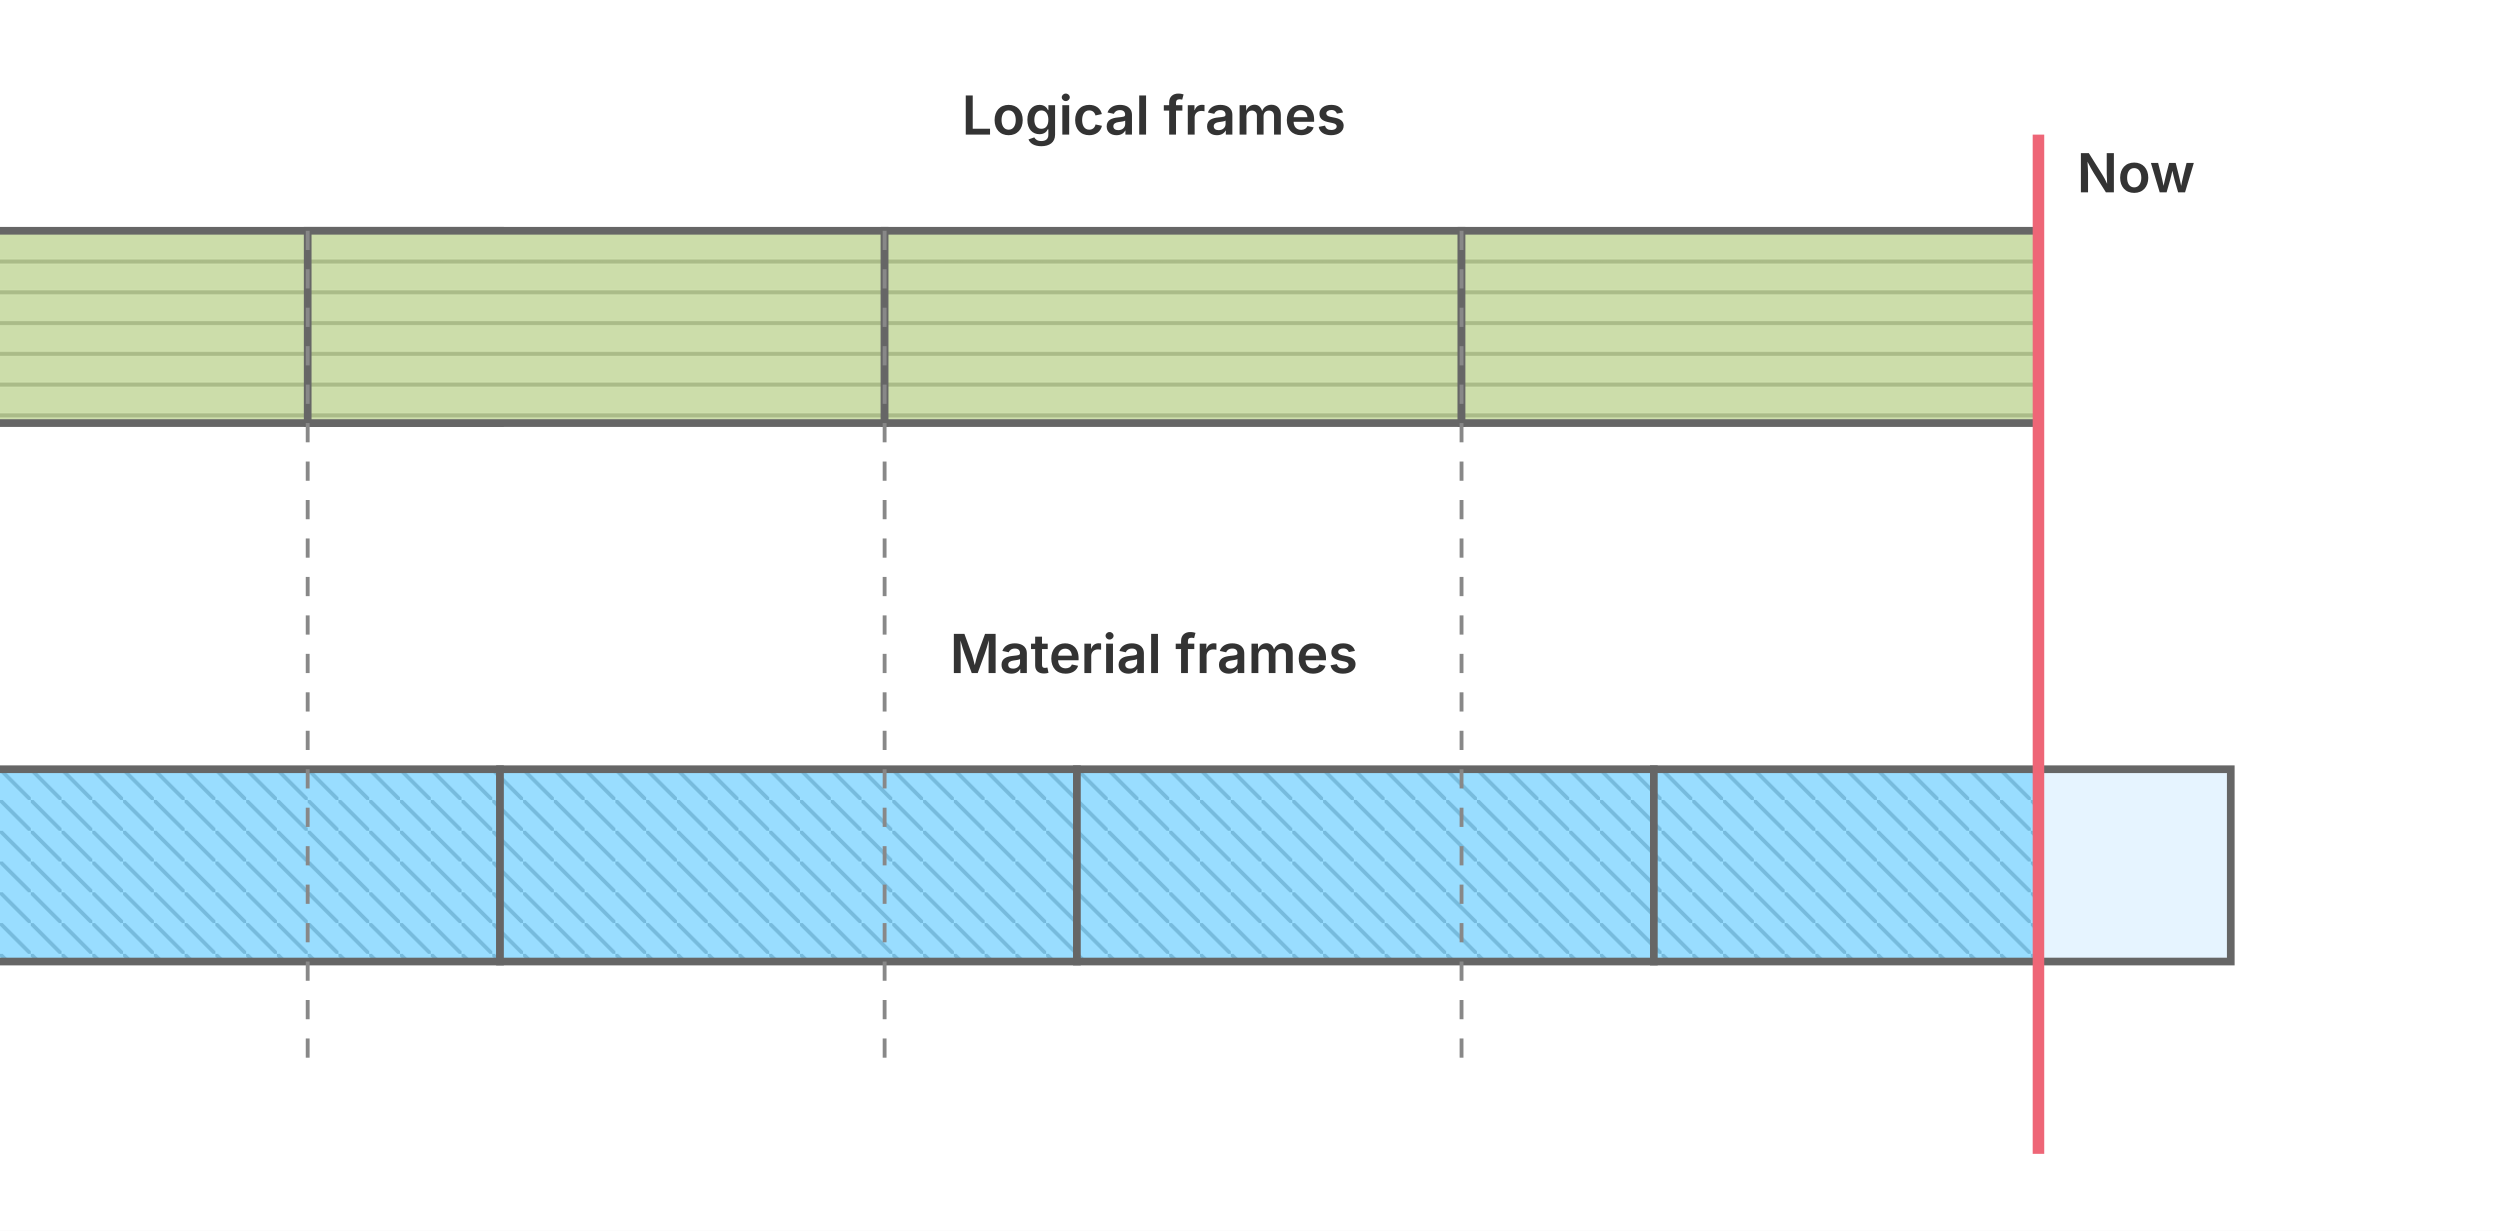
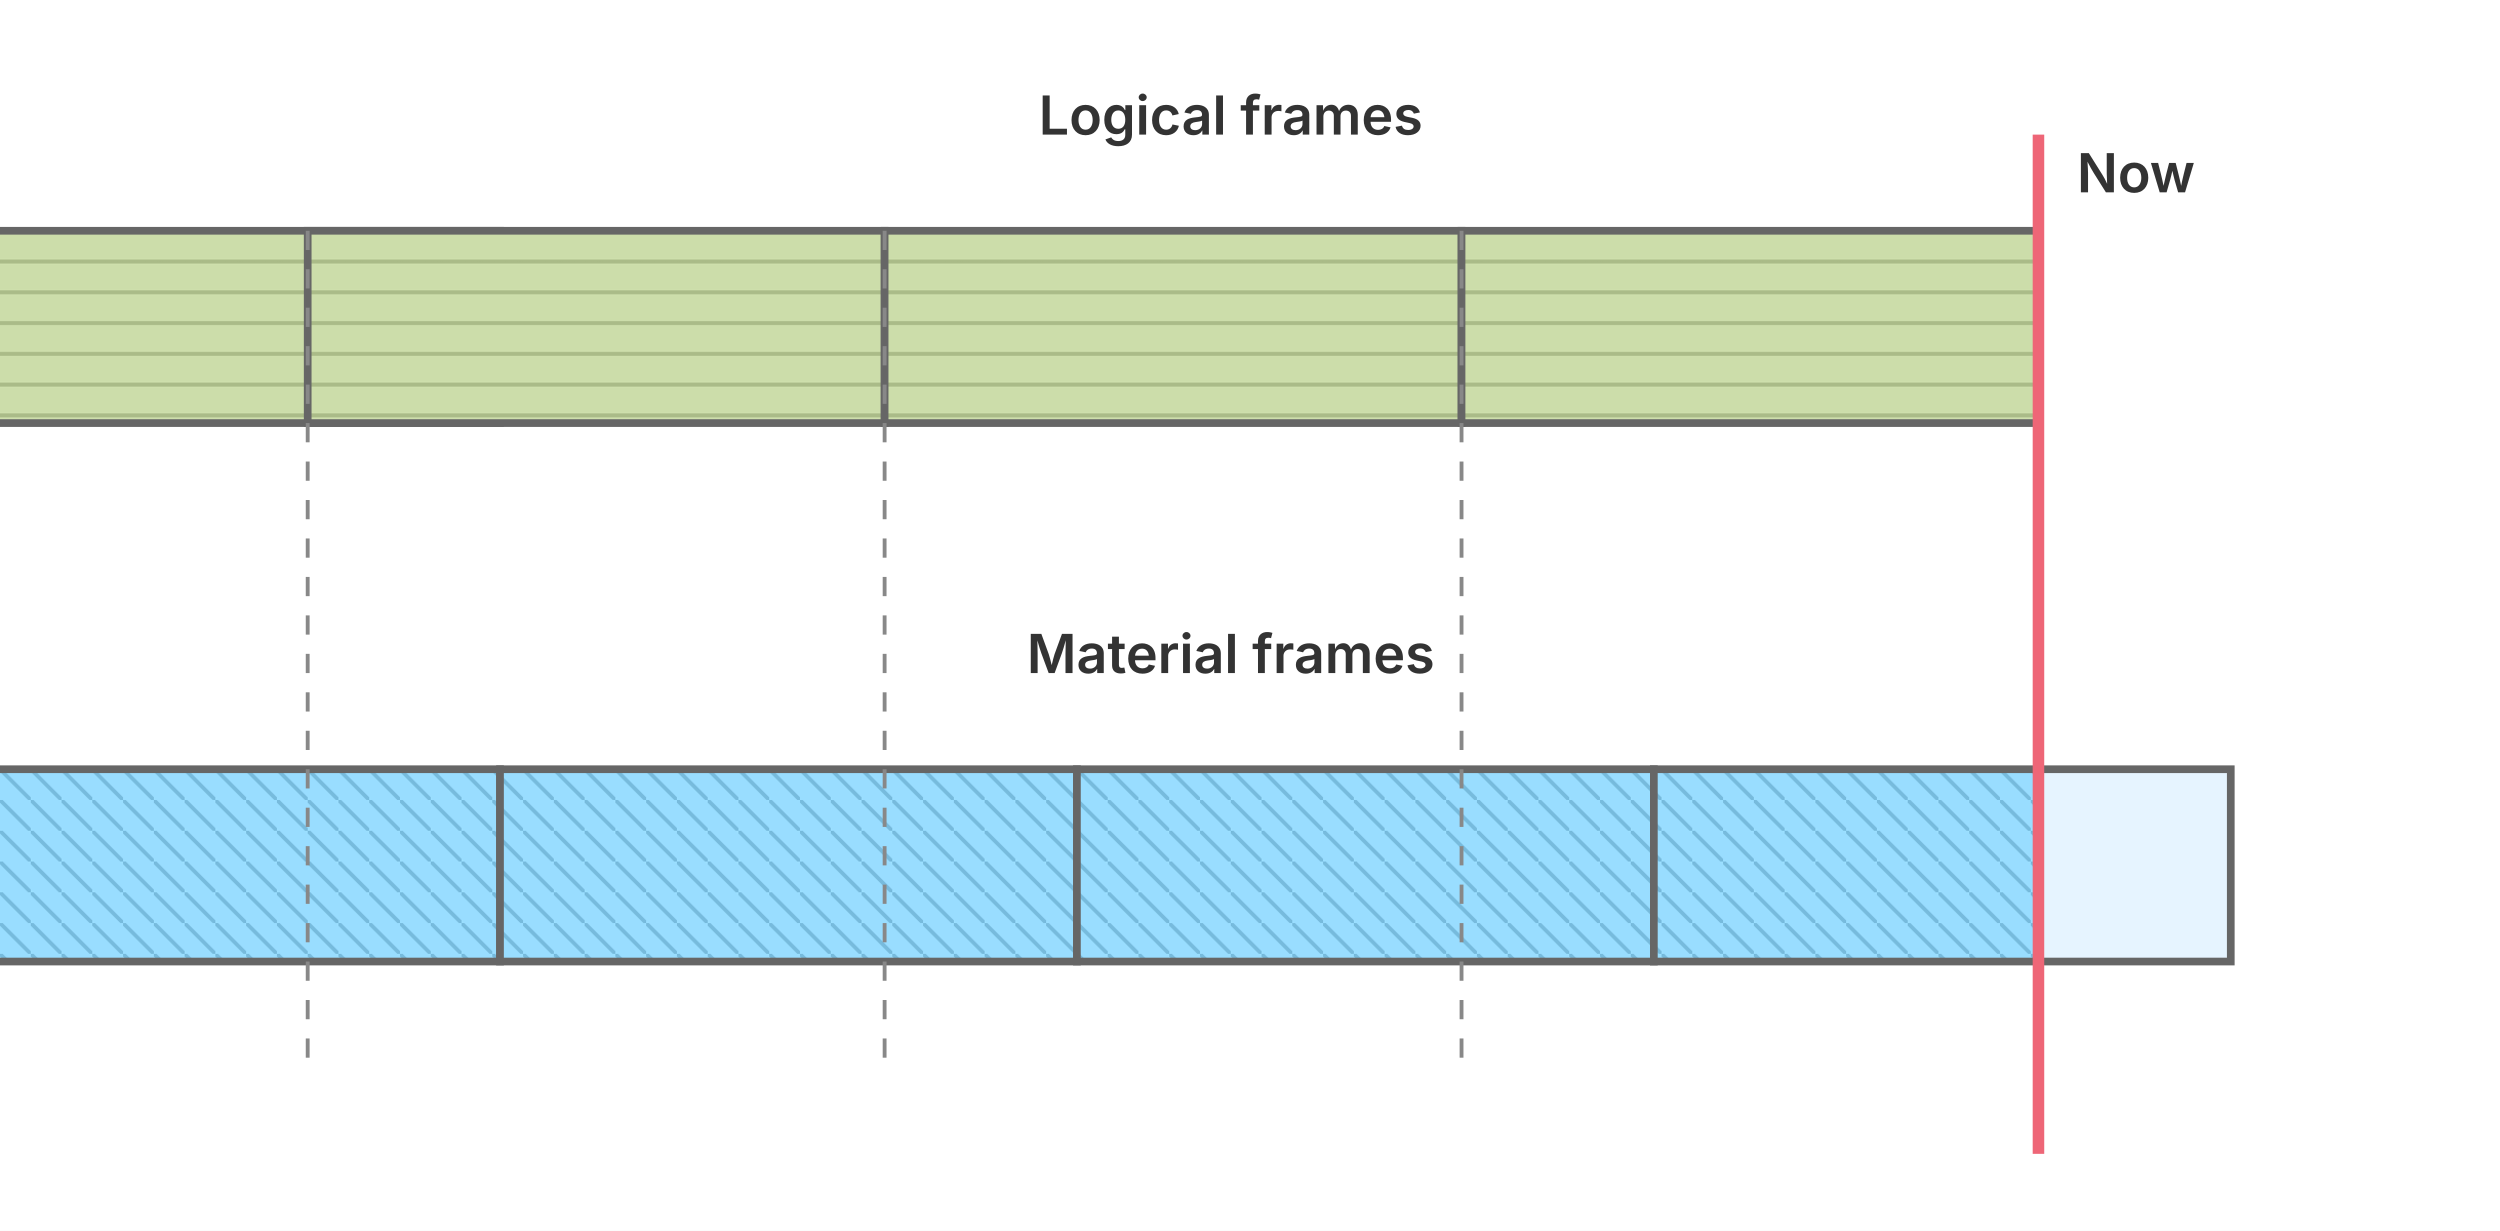
<svg xmlns="http://www.w3.org/2000/svg" width="650" height="320">
  <rect width="650" height="320" fill="#FFFFFF" />
  <defs>
    <pattern id="logical" patternUnits="userSpaceOnUse" width="8" height="8">
      <rect width="8" height="8" fill="#CCDDAA" />
      <line x1="0" y1="4" x2="8" y2="4" stroke="#AABB88" stroke-width="1" />
    </pattern>
    <pattern id="material" patternUnits="userSpaceOnUse" width="8" height="8">
      <rect width="8" height="8" fill="#99DDFF" />
      <line x1="0" y1="0" x2="8" y2="8" stroke="#77BBDD" stroke-width="1" />
    </pattern>
  </defs>
-   <text x="300" y="35" text-anchor="middle" font-family="'Inter', 'Segoe UI', system-ui, sans-serif" font-size="14" font-weight="600" fill="#333333">Logical frames</text>
+   <text x="320" y="35" text-anchor="middle" font-family="'Inter', 'Segoe UI', system-ui, sans-serif" font-size="14" font-weight="600" fill="#333333">Logical frames</text>
  <rect x="-20" y="60" width="150" height="50" fill="url(#logical)" stroke="#666666" stroke-width="2" />
  <rect x="80" y="60" width="150" height="50" fill="url(#logical)" stroke="#666666" stroke-width="2" />
  <rect x="230" y="60" width="150" height="50" fill="url(#logical)" stroke="#666666" stroke-width="2" />
  <rect x="380" y="60" width="150" height="50" fill="url(#logical)" stroke="#666666" stroke-width="2" />
-   <text x="300" y="175" text-anchor="middle" font-family="'Inter', 'Segoe UI', system-ui, sans-serif" font-size="14" font-weight="600" fill="#333333">Material frames</text>
+   <text x="320" y="175" text-anchor="middle" font-family="'Inter', 'Segoe UI', system-ui, sans-serif" font-size="14" font-weight="600" fill="#333333">Material frames</text>
  <rect x="-20" y="200" width="150" height="50" fill="url(#material)" stroke="#666666" stroke-width="2" />
  <rect x="130" y="200" width="150" height="50" fill="url(#material)" stroke="#666666" stroke-width="2" />
  <rect x="280" y="200" width="150" height="50" fill="url(#material)" stroke="#666666" stroke-width="2" />
  <rect x="430" y="200" width="100" height="50" fill="url(#material)" stroke="#666666" stroke-width="2" />
  <rect x="530" y="200" width="50" height="50" fill="#E6F4FF" stroke="#666666" stroke-width="2" />
  <line x1="80" y1="60" x2="80" y2="280" stroke="#888888" stroke-width="1" stroke-dasharray="5,5" />
  <line x1="230" y1="60" x2="230" y2="280" stroke="#888888" stroke-width="1" stroke-dasharray="5,5" />
  <line x1="380" y1="60" x2="380" y2="280" stroke="#888888" stroke-width="1" stroke-dasharray="5,5" />
  <line x1="530" y1="35" x2="530" y2="300" stroke="#EE6677" stroke-width="3" />
  <text x="540" y="50" font-family="'Inter', 'Segoe UI', system-ui, sans-serif" font-size="14" font-weight="600" fill="#333333">Now</text>
</svg>
